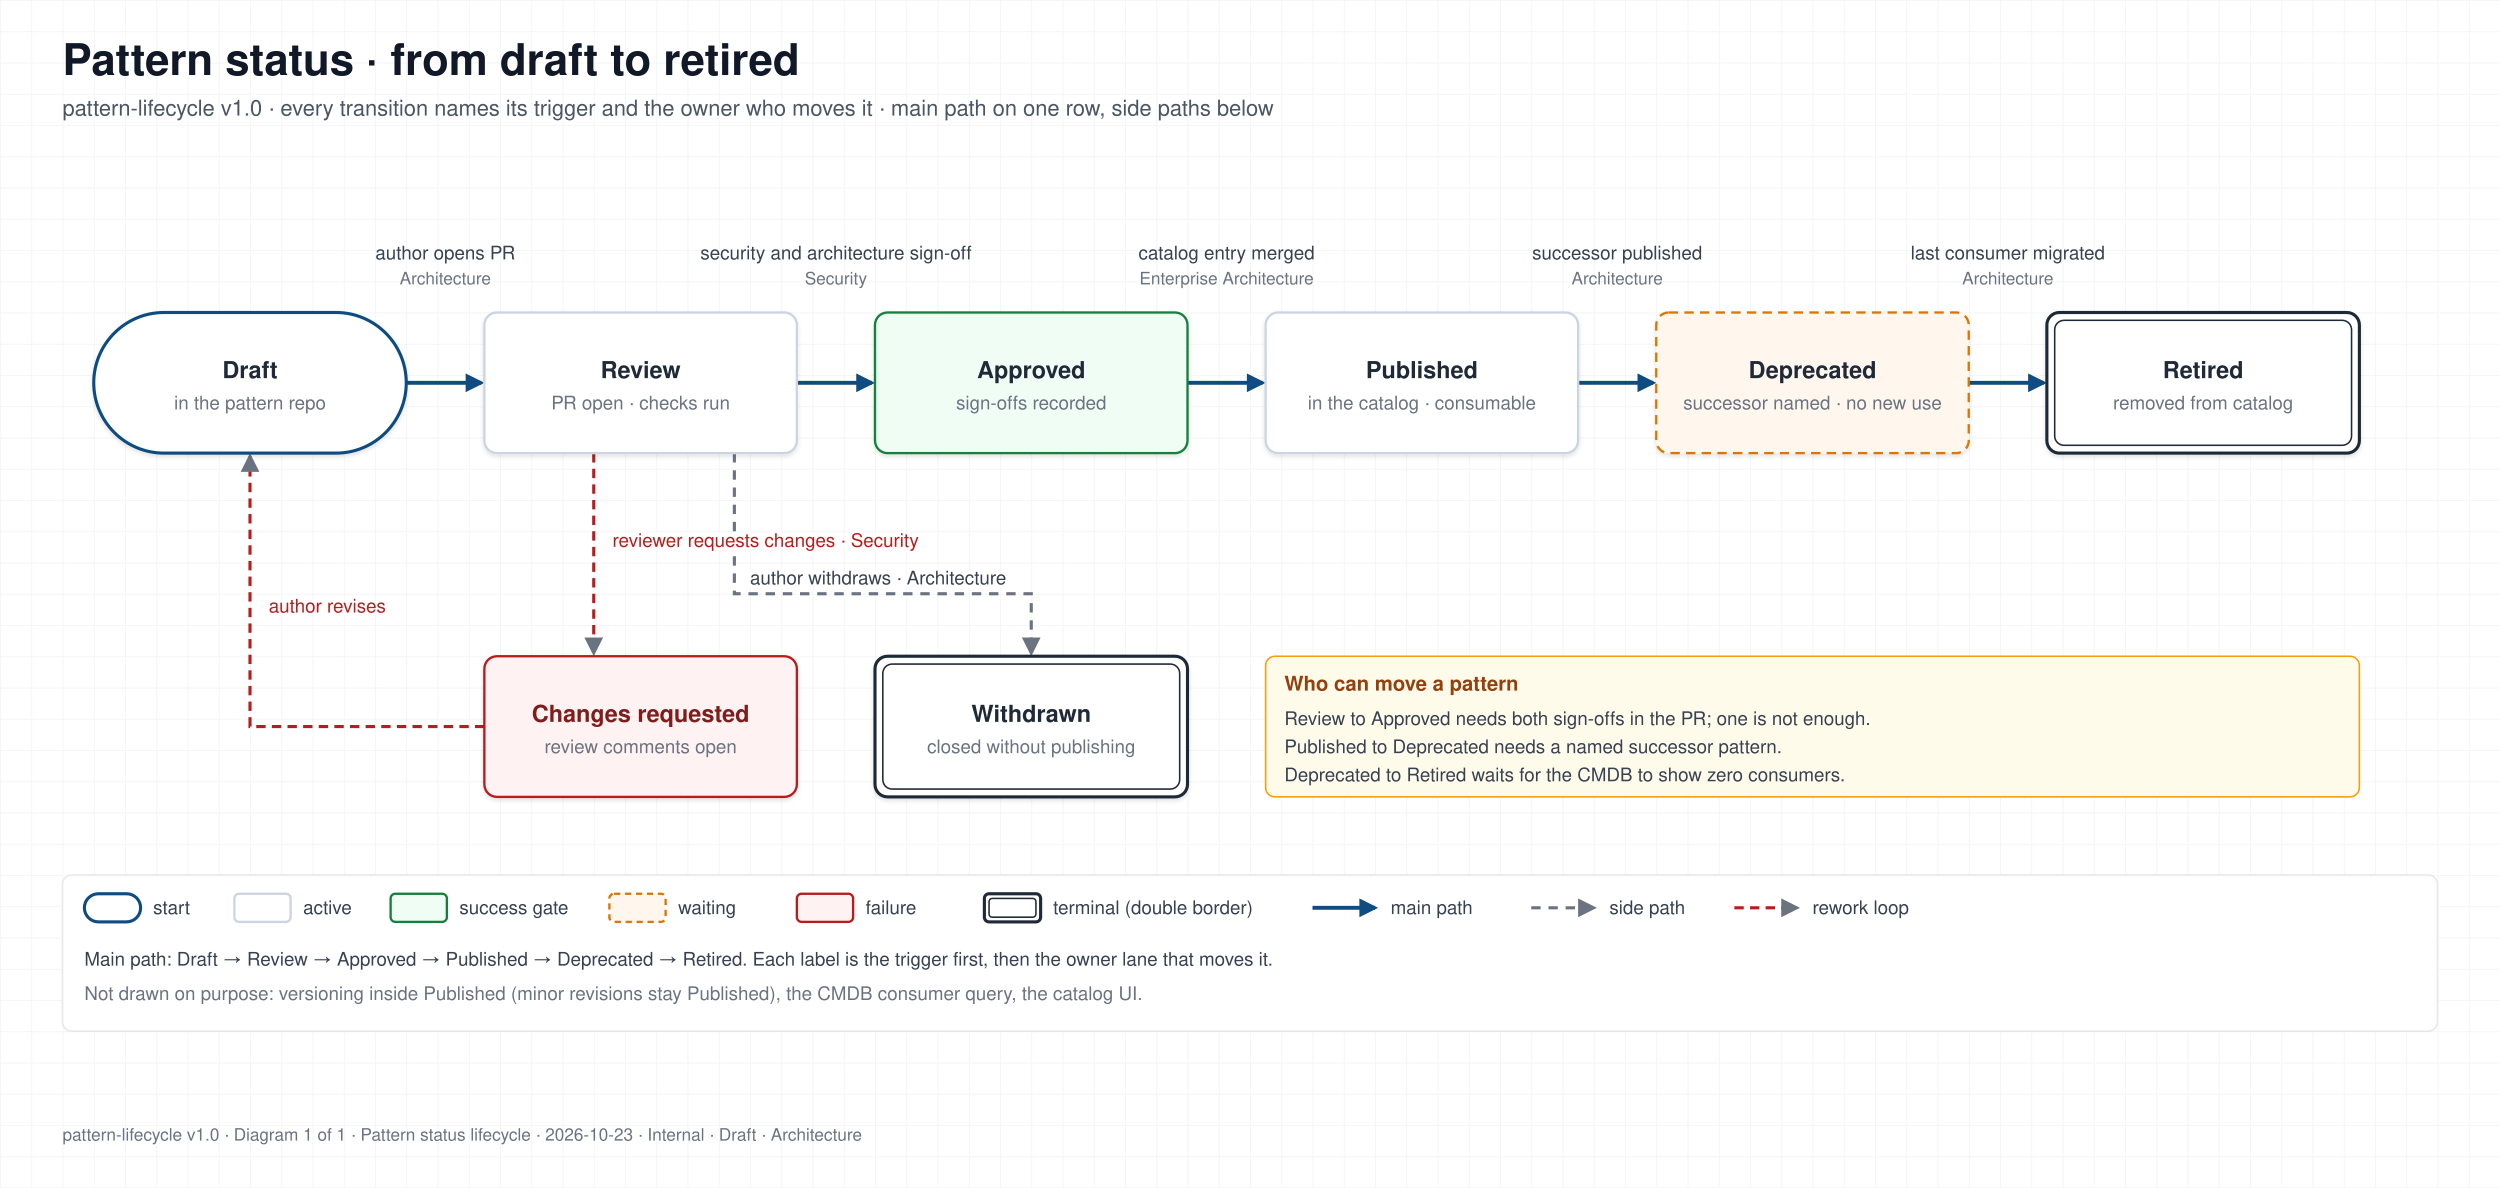
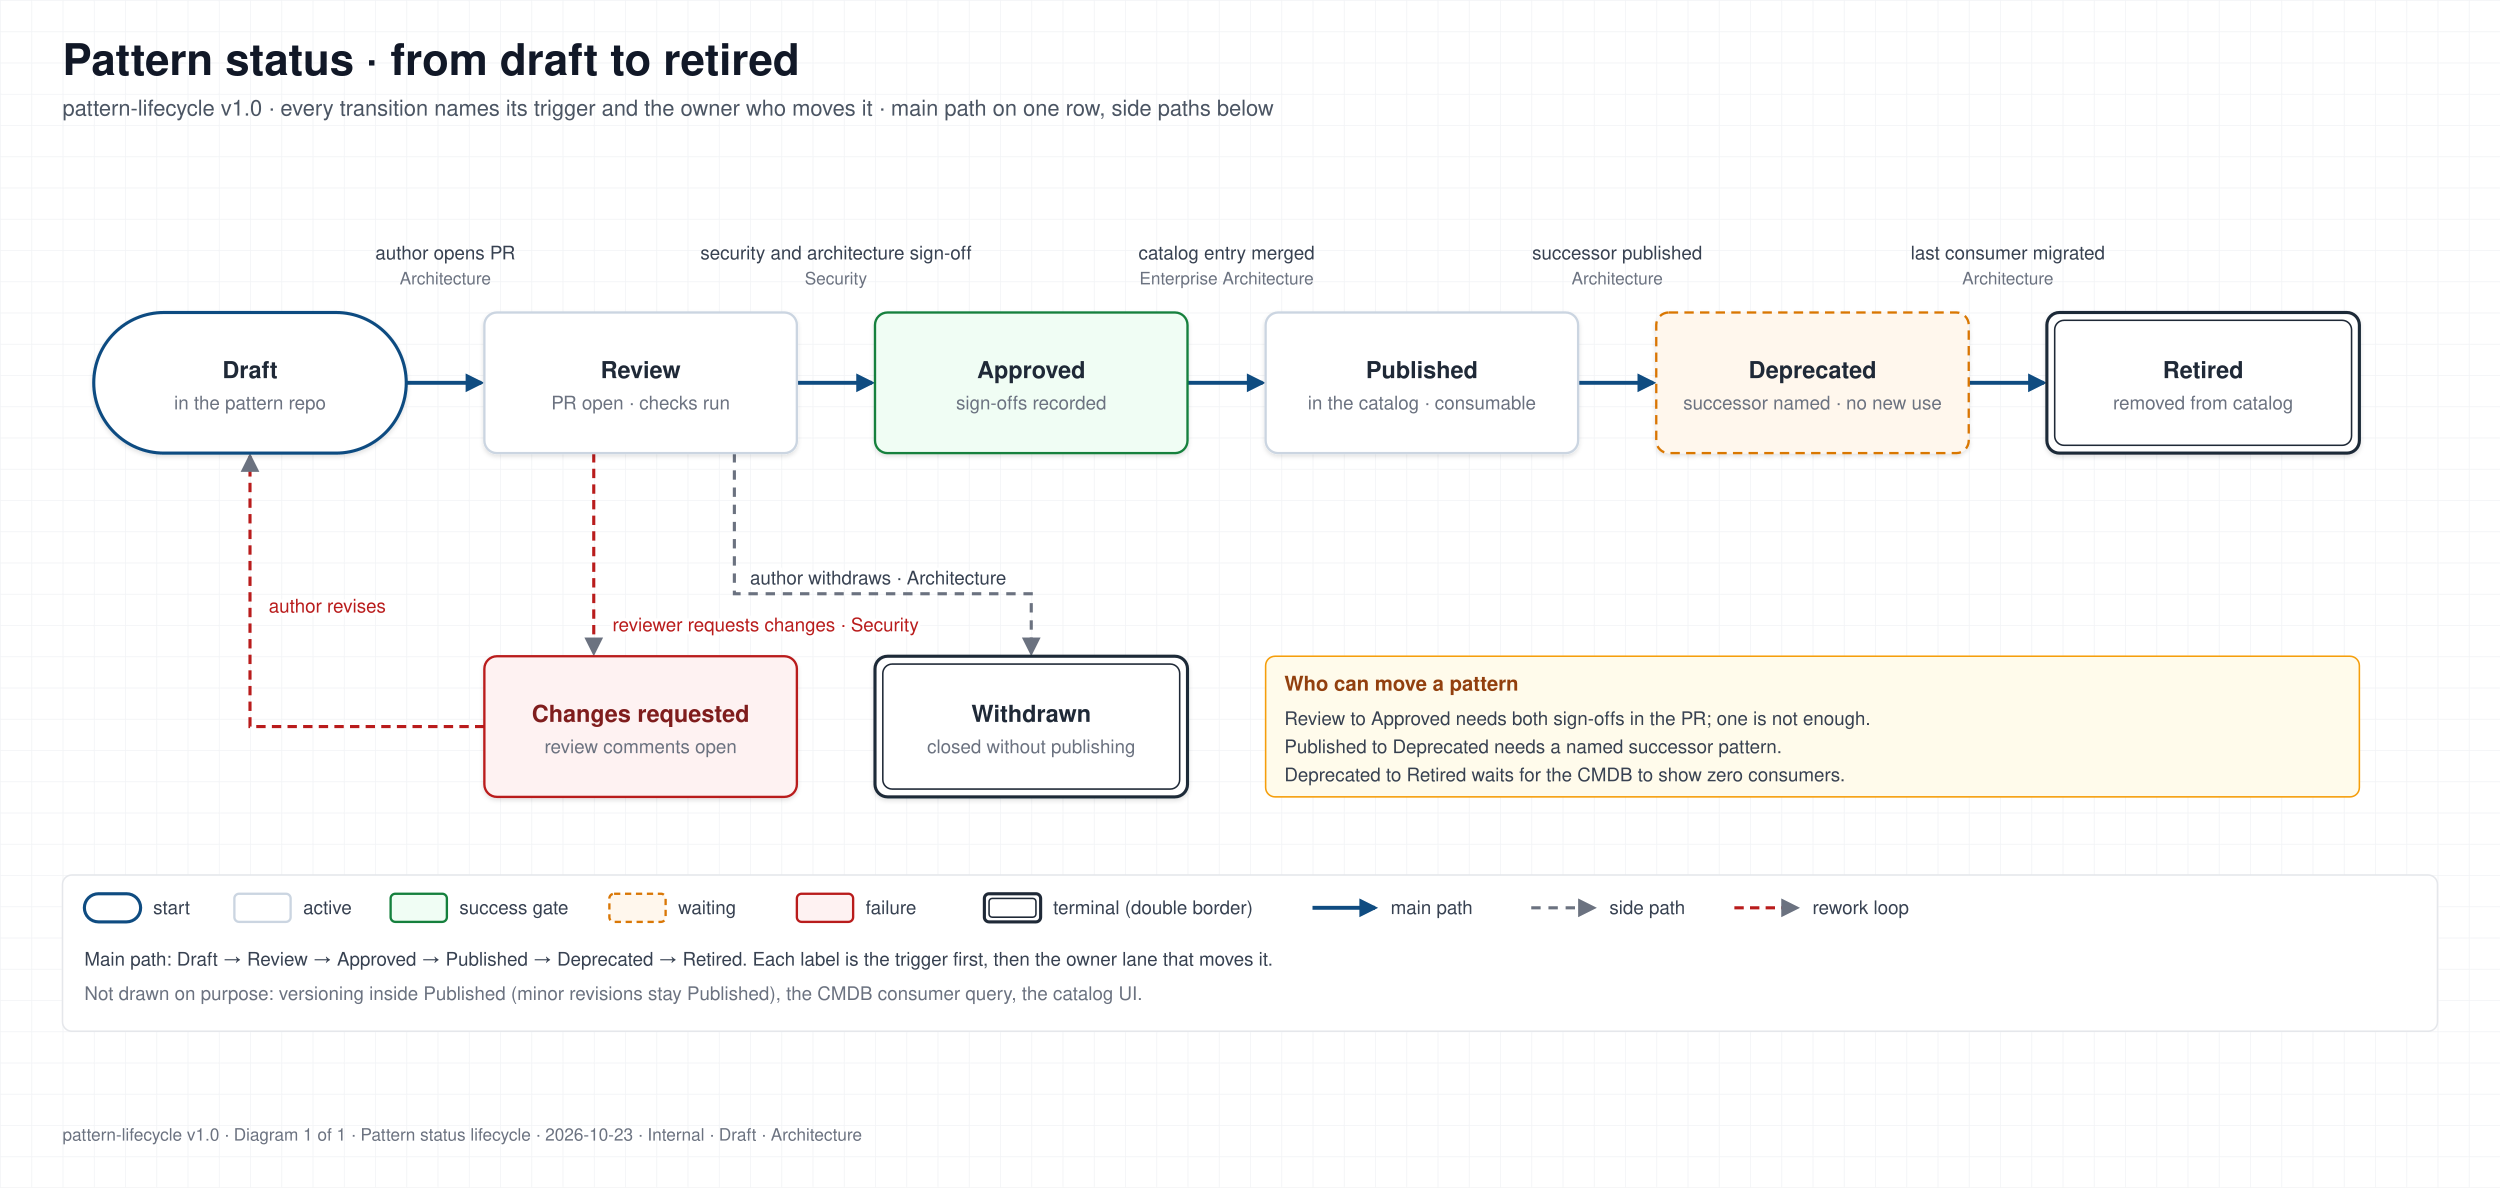
<svg xmlns="http://www.w3.org/2000/svg" width="1600" height="760" viewBox="0 0 1600 760" font-family="Segoe UI, Helvetica, Arial, sans-serif" data-plan="plan.json">
  <defs>
    <marker id="ab" markerWidth="12" markerHeight="12" refX="10" refY="6" orient="auto" markerUnits="userSpaceOnUse">
      <path d="M0,0 L12,6 L0,12 z" fill="#0F4C81" />
    </marker>
    <marker id="ao" markerWidth="12" markerHeight="12" refX="10" refY="6" orient="auto" markerUnits="userSpaceOnUse">
      <path d="M0,0 L12,6 L0,12 z" fill="#D97706" />
    </marker>
    <marker id="ag" markerWidth="12" markerHeight="12" refX="10" refY="6" orient="auto" markerUnits="userSpaceOnUse">
      <path d="M0,0 L12,6 L0,12 z" fill="#6B7280" />
    </marker>
    <marker id="agb" markerWidth="12" markerHeight="12" refX="2" refY="6" orient="auto" markerUnits="userSpaceOnUse">
      <path d="M12,0 L0,6 L12,12 z" fill="#6B7280" />
    </marker>
    <filter id="sh" x="-5%" y="-5%" width="110%" height="120%">
      <feDropShadow dx="0" dy="1.5" stdDeviation="1.5" flood-color="#000" flood-opacity="0.12" />
    </filter>
    <linearGradient id="az" x1="0" y1="0" x2="0" y2="1">
      <stop offset="0" stop-color="#3B9CE6" />
      <stop offset="1" stop-color="#0F6CBD" />
    </linearGradient>
    <linearGradient id="az2" x1="0" y1="0" x2="0" y2="1">
      <stop offset="0" stop-color="#4FB3A9" />
      <stop offset="1" stop-color="#1E8A7E" />
    </linearGradient>
    <linearGradient id="or" x1="0" y1="0" x2="0" y2="1">
      <stop offset="0" stop-color="#F6A623" />
      <stop offset="1" stop-color="#D97706" />
    </linearGradient>
    <linearGradient id="gy" x1="0" y1="0" x2="0" y2="1">
      <stop offset="0" stop-color="#9CA3AF" />
      <stop offset="1" stop-color="#6B7280" />
    </linearGradient>
    <linearGradient id="pu" x1="0" y1="0" x2="0" y2="1">
      <stop offset="0" stop-color="#9F7AEA" />
      <stop offset="1" stop-color="#6D44C9" />
    </linearGradient>
    <symbol id="i-user" viewBox="0 0 44 44">
      <circle cx="22" cy="14" r="9" fill="url(#az)" />
      <path d="M5 42 C5 29 39 29 39 42 Z" fill="url(#az)" />
    </symbol>
    <symbol id="i-edge" viewBox="0 0 44 44">
      <path d="M12 34 a8 8 0 0 1 -1 -16 a10 10 0 0 1 19 -4 a8 8 0 0 1 6 14 a6 6 0 0 1 -2 6 Z" fill="url(#or)" />
      <path d="M14 30 h16" stroke="#FFF" stroke-width="3" stroke-linecap="round" />
    </symbol>
    <symbol id="i-apim" viewBox="0 0 44 44">
      <path d="M22 3 L39 12.5 V31.5 L22 41 L5 31.5 V12.5 Z" fill="url(#az)" />
      <text x="22" y="26" font-size="11" font-weight="700" fill="#FFF" text-anchor="middle" font-family="Helvetica">API</text>
    </symbol>
    <symbol id="i-app" viewBox="0 0 44 44">
      <rect x="4" y="7" width="36" height="30" rx="4" fill="url(#az)" />
      <rect x="4" y="7" width="36" height="8" rx="4" fill="#0A4F8F" />
      <circle cx="9" cy="11" r="1.6" fill="#FFF" />
      <circle cx="14" cy="11" r="1.6" fill="#FFF" />
      <circle cx="22" cy="26" r="7" fill="none" stroke="#FFF" stroke-width="2" />
      <path d="M15 26 h14 M22 19 v14 M17 22 q5 3 10 0 M17 30 q5 -3 10 0" stroke="#FFF" stroke-width="1.5" fill="none" />
    </symbol>
    <symbol id="i-func" viewBox="0 0 44 44">
      <rect x="4" y="4" width="36" height="36" rx="6" fill="url(#or)" />
      <path d="M25 7 L13 25 h9 l-3 12 L32 19 h-9 Z" fill="#FFF" />
    </symbol>
    <symbol id="i-cosmos" viewBox="0 0 44 44">
      <circle cx="22" cy="22" r="13" fill="url(#az)" />
      <ellipse cx="22" cy="22" rx="20" ry="7" fill="none" stroke="#0A4F8F" stroke-width="2.5" transform="rotate(-25 22 22)" />
      <circle cx="34" cy="12" r="3" fill="#F6A623" />
    </symbol>
    <symbol id="i-search" viewBox="0 0 44 44">
      <circle cx="18" cy="18" r="12" fill="url(#az)" />
      <circle cx="18" cy="18" r="6" fill="none" stroke="#FFF" stroke-width="2.5" />
      <path d="M27 27 L39 39" stroke="#0A4F8F" stroke-width="6" stroke-linecap="round" />
    </symbol>
    <symbol id="i-openai" viewBox="0 0 44 44">
      <rect x="4" y="4" width="36" height="36" rx="8" fill="url(#az2)" />
      <path d="M22 9 L25 19 L35 22 L25 25 L22 35 L19 25 L9 22 L19 19 Z" fill="#FFF" />
      <circle cx="32" cy="12" r="2.5" fill="#FFF" />
    </symbol>
    <symbol id="i-doc" viewBox="0 0 44 44">
      <path d="M10 4 h16 l10 10 v26 h-26 Z" fill="url(#az2)" />
      <path d="M26 4 v10 h10" fill="#1E8A7E" />
      <path d="M15 20 h14 M15 26 h14 M15 32 h9" stroke="#FFF" stroke-width="2.2" stroke-linecap="round" />
    </symbol>
    <symbol id="i-speech" viewBox="0 0 44 44">
      <rect x="15" y="5" width="14" height="22" rx="7" fill="url(#az2)" />
      <path d="M10 20 a12 12 0 0 0 24 0" fill="none" stroke="#1E8A7E" stroke-width="3" />
      <path d="M22 32 v7 M15 39 h14" stroke="#1E8A7E" stroke-width="3" stroke-linecap="round" />
    </symbol>
    <symbol id="i-kv" viewBox="0 0 44 44">
      <circle cx="16" cy="16" r="11" fill="url(#or)" />
      <circle cx="16" cy="16" r="4" fill="#FFF" />
      <path d="M24 24 L38 38 M31 31 l4 -4 M35 35 l4 -4" stroke="#D97706" stroke-width="5" stroke-linecap="round" />
    </symbol>
    <symbol id="i-storage" viewBox="0 0 44 44">
      <rect x="5" y="8" width="34" height="9" rx="2" fill="url(#az)" />
      <rect x="5" y="19" width="34" height="9" rx="2" fill="url(#az)" />
      <rect x="5" y="30" width="34" height="9" rx="2" fill="url(#az)" />
      <circle cx="33" cy="12.5" r="1.8" fill="#FFF" />
      <circle cx="33" cy="23.5" r="1.8" fill="#FFF" />
      <circle cx="33" cy="34.5" r="1.8" fill="#FFF" />
    </symbol>
    <symbol id="i-ai" viewBox="0 0 44 44">
      <circle cx="22" cy="22" r="18" fill="url(#pu)" />
      <path d="M8 24 h7 l4 -9 l6 16 l4 -10 l3 3 h4" fill="none" stroke="#FFF" stroke-width="2.5" stroke-linejoin="round" />
    </symbol>
    <symbol id="i-law" viewBox="0 0 44 44">
      <rect x="4" y="4" width="36" height="36" rx="6" fill="url(#az)" />
      <rect x="10" y="24" width="6" height="11" fill="#FFF" />
      <rect x="19" y="16" width="6" height="19" fill="#FFF" />
      <rect x="28" y="10" width="6" height="25" fill="#FFF" />
    </symbol>
    <symbol id="i-eh" viewBox="0 0 44 44">
      <rect x="4" y="4" width="36" height="36" rx="6" fill="url(#az)" />
      <path d="M9 14 h12 l6 8 l-6 8 h-12 Z" fill="#FFF" />
      <path d="M23 14 h5 l6 8 l-6 8 h-5 l6 -8 Z" fill="#CFE6F8" />
    </symbol>
    <symbol id="i-siem" viewBox="0 0 44 44">
      <rect x="4" y="4" width="36" height="36" rx="6" fill="url(#az2)" />
      <path d="M22 9 L33 13 V22 C33 29 28 33.5 22 36 C16 33.5 11 29 11 22 V13 Z" fill="none" stroke="#FFF" stroke-width="2.5" stroke-linejoin="round" />
      <circle cx="20" cy="21" r="4.5" fill="none" stroke="#FFF" stroke-width="2.5" />
      <path d="M23.5 24.5 L28 29" stroke="#FFF" stroke-width="2.5" stroke-linecap="round" />
    </symbol>
    <symbol id="i-policy" viewBox="0 0 44 44">
      <path d="M22 3 L38 9 V22 C38 32 30 38 22 41 C14 38 6 32 6 22 V9 Z" fill="url(#az)" />
      <path d="M14 22 l6 6 l11 -12" fill="none" stroke="#FFF" stroke-width="3.5" stroke-linecap="round" stroke-linejoin="round" />
    </symbol>
    <symbol id="i-cmdb" viewBox="0 0 44 44">
      <ellipse cx="22" cy="10" rx="15" ry="6" fill="#0A4F8F" />
      <path d="M7 10 v24 a15 6 0 0 0 30 0 V10" fill="url(#az)" />
      <ellipse cx="22" cy="10" rx="15" ry="6" fill="#3B9CE6" />
    </symbol>
    <symbol id="i-idp" viewBox="0 0 44 44">
      <circle cx="22" cy="22" r="18" fill="url(#az)" />
      <circle cx="22" cy="22" r="9" fill="none" stroke="#FFF" stroke-width="3" />
      <circle cx="22" cy="22" r="3" fill="#FFF" />
    </symbol>
    <symbol id="i-nva" viewBox="0 0 44 44">
      <rect x="4" y="8" width="36" height="28" rx="3" fill="#B91C1C" />
      <path d="M4 17 h36 M4 26 h36 M16 8 v9 M28 17 v9 M16 26 v10" stroke="#FFF" stroke-width="2" />
    </symbol>
    <symbol id="i-dns" viewBox="0 0 44 44">
      <circle cx="22" cy="22" r="18" fill="url(#az)" />
      <ellipse cx="22" cy="22" rx="8" ry="18" fill="none" stroke="#FFF" stroke-width="2" />
      <path d="M4 22 h36 M7 13 h30 M7 31 h30" stroke="#FFF" stroke-width="2" />
    </symbol>
    <symbol id="i-pe" viewBox="0 0 20 20">
      <circle cx="10" cy="10" r="9" fill="#FFF" stroke="#0F6CBD" stroke-width="2.5" />
      <circle cx="10" cy="10" r="3.5" fill="#0F6CBD" />
    </symbol>
    <pattern id="grid" width="20" height="20" patternUnits="userSpaceOnUse">
      <path d="M20 0 H0 V20" fill="none" stroke="#E9ECF0" stroke-width="1" />
    </pattern>
    <symbol id="i-dns-lb" viewBox="0 0 44 44">
      <circle cx="22" cy="22" r="18" fill="url(#or)" />
      <circle cx="22" cy="11" r="3.5" fill="#FFF" />
      <path d="M22 14.5 V21 M11 21 H33 M11 21 V28 M22 21 V28 M33 21 V28" fill="none" stroke="#FFF" stroke-width="2.5" stroke-linecap="round" />
      <circle cx="11" cy="31" r="3" fill="#FFF" />
      <circle cx="22" cy="31" r="3" fill="#FFF" />
      <circle cx="33" cy="31" r="3" fill="#FFF" />
    </symbol>
    <symbol id="i-switch" viewBox="0 0 44 44">
      <rect x="4" y="12" width="36" height="20" rx="3" fill="#1BA0D7" />
      <path d="M11 22h8M11 19l3 3-3 3M33 22h-8M33 19l-3 3 3 3" stroke="#fff" stroke-width="2" fill="none" stroke-linecap="round" />
    </symbol>
    <symbol id="i-router" viewBox="0 0 44 44">
      <circle cx="22" cy="22" r="18" fill="#1BA0D7" />
      <path d="M12 18h20M28 14l4 4-4 4M32 26H12M16 22l-4 4 4 4" stroke="#fff" stroke-width="2.2" fill="none" stroke-linecap="round" />
    </symbol>
    <symbol id="i-firewall" viewBox="0 0 44 44">
      <rect x="4" y="8" width="36" height="28" rx="3" fill="#C0392B" />
      <path d="M4 17h36M4 27h36M16 8v9M28 8v9M10 17v10M22 17v10M34 17v10M16 27v9M28 27v9" stroke="#fff" stroke-width="2" />
    </symbol>
    <symbol id="i-lb" viewBox="0 0 44 44">
      <rect x="14" y="4" width="16" height="12" rx="2" fill="url(#az)" />
      <rect x="3" y="28" width="12" height="12" rx="2" fill="url(#az)" />
      <rect x="16" y="28" width="12" height="12" rx="2" fill="url(#az)" />
      <rect x="29" y="28" width="12" height="12" rx="2" fill="url(#az)" />
      <path d="M22 16v6M22 22H9v6M22 22v6M22 22h13v6" stroke="#0F4C81" stroke-width="2" fill="none" />
    </symbol>
    <symbol id="i-aks" viewBox="0 0 44 44">
      <path d="M22 3l17 10v18L22 41 5 31V13z" fill="url(#az)" />
      <path d="M22 12l9 5v10l-9 5-9-5V17z" fill="#fff" opacity="0.9" />
      <circle cx="22" cy="22" r="3" fill="#0F6CBD" />
    </symbol>
    <symbol id="i-vm" viewBox="0 0 44 44">
      <rect x="4" y="7" width="36" height="24" rx="3" fill="url(#az)" />
      <rect x="8" y="11" width="28" height="16" fill="#fff" opacity="0.9" />
      <rect x="15" y="33" width="14" height="4" fill="#0F6CBD" />
      <rect x="10" y="37" width="24" height="3" fill="#0F6CBD" />
    </symbol>
    <symbol id="i-sql" viewBox="0 0 44 44">
      <ellipse cx="22" cy="10" rx="15" ry="6" fill="url(#az)" />
      <path d="M7 10v22c0 3.3 6.7 6 15 6s15-2.7 15-6V10" fill="url(#az)" />
      <ellipse cx="22" cy="10" rx="15" ry="6" fill="#fff" opacity="0.35" />
      <path d="M7 21c0 3.3 6.7 6 15 6s15-2.7 15-6" stroke="#fff" stroke-width="1.5" fill="none" opacity="0.8" />
    </symbol>
    <symbol id="i-sb" viewBox="0 0 44 44">
      <rect x="4" y="16" width="36" height="12" rx="3" fill="url(#az)" />
      <rect x="8" y="19" width="6" height="6" fill="#fff" />
      <rect x="16" y="19" width="6" height="6" fill="#fff" />
      <rect x="24" y="19" width="6" height="6" fill="#fff" />
      <path d="M33 22h4M35 20l2 2-2 2" stroke="#fff" stroke-width="2" fill="none" />
    </symbol>
    <symbol id="i-redis" viewBox="0 0 44 44">
      <path d="M22 6l16 8-16 8L6 14z" fill="#D82C20" />
      <path d="M6 22l16 8 16-8v6L22 36 6 28z" fill="#A41E11" />
    </symbol>
    <symbol id="i-datacenter" viewBox="0 0 44 44">
      <rect x="6" y="4" width="32" height="36" rx="2" fill="url(#gy)" />
      <rect x="10" y="8" width="24" height="7" fill="#fff" opacity="0.85" />
      <rect x="10" y="18" width="24" height="7" fill="#fff" opacity="0.85" />
      <rect x="10" y="28" width="24" height="7" fill="#fff" opacity="0.85" />
      <circle cx="31" cy="11.5" r="1.5" fill="#16A34A" />
      <circle cx="31" cy="21.5" r="1.5" fill="#16A34A" />
      <circle cx="31" cy="31.5" r="1.5" fill="#16A34A" />
    </symbol>
    <symbol id="i-cloud" viewBox="0 0 44 44">
      <path d="M12 34a8 8 0 0 1-1-15.9A11 11 0 0 1 32 15a7.5 7.5 0 0 1 2 14.8V34z" fill="url(#az)" />
    </symbol>
    <symbol id="i-repo" viewBox="0 0 44 44">
      <rect x="6" y="5" width="32" height="34" rx="4" fill="#24292F" />
      <path d="M14 13h16M14 20h16M14 27h10" stroke="#fff" stroke-width="2.5" stroke-linecap="round" />
    </symbol>
    <symbol id="i-pipeline" viewBox="0 0 44 44">
      <circle cx="9" cy="22" r="5" fill="url(#az)" />
      <circle cx="22" cy="22" r="5" fill="url(#az)" />
      <circle cx="35" cy="22" r="5" fill="url(#az)" />
      <path d="M14 22h3M27 22h3" stroke="#0F4C81" stroke-width="2.5" />
    </symbol>
    <symbol id="i-pim" viewBox="0 0 44 44">
      <circle cx="22" cy="13" r="8" fill="url(#or)" />
      <path d="M6 40c0-11 32-11 32 0z" fill="url(#or)" />
      <circle cx="33" cy="32" r="8" fill="#fff" />
      <path d="M33 27v5l3 2" stroke="#D97706" stroke-width="2" fill="none" stroke-linecap="round" />
    </symbol>
    <symbol id="i-monitor" viewBox="0 0 44 44">
      <rect x="4" y="7" width="36" height="24" rx="3" fill="url(#az2)" />
      <polyline points="9,24 15,17 20,21 27,12 35,19" stroke="#fff" stroke-width="2.5" fill="none" stroke-linejoin="round" />
      <rect x="17" y="33" width="10" height="4" fill="#1E8A7E" />
    </symbol>
    <symbol id="i-ticket" viewBox="0 0 44 44">
      <rect x="5" y="10" width="34" height="24" rx="3" fill="url(#gy)" />
      <circle cx="5" cy="22" r="4" fill="#fff" />
      <circle cx="39" cy="22" r="4" fill="#fff" />
      <path d="M14 18h16M14 26h10" stroke="#fff" stroke-width="2.5" stroke-linecap="round" />
    </symbol>
    <symbol id="i-gate" viewBox="0 0 44 44">
      <path d="M22 4l16 18-16 18L6 22z" fill="url(#or)" />
      <path d="M15 22h14M24 17l5 5-5 5" stroke="#fff" stroke-width="2.5" fill="none" stroke-linecap="round" />
    </symbol>
    <marker id="ab-d" markerWidth="12" markerHeight="12" refX="10" refY="6" orient="auto" markerUnits="userSpaceOnUse">
      <path d="M0,0 L12,6 L0,12 z" fill="#60A5FA" />
    </marker>
    <marker id="ao-d" markerWidth="12" markerHeight="12" refX="10" refY="6" orient="auto" markerUnits="userSpaceOnUse">
      <path d="M0,0 L12,6 L0,12 z" fill="#F59E0B" />
    </marker>
    <marker id="ag-d" markerWidth="12" markerHeight="12" refX="10" refY="6" orient="auto" markerUnits="userSpaceOnUse">
      <path d="M0,0 L12,6 L0,12 z" fill="#94A3B8" />
    </marker>
    <marker id="agb-d" markerWidth="12" markerHeight="12" refX="2" refY="6" orient="auto" markerUnits="userSpaceOnUse">
      <path d="M12,0 L0,6 L12,12 z" fill="#94A3B8" />
    </marker>
    <pattern id="grid-d" width="20" height="20" patternUnits="userSpaceOnUse">
      <path d="M20 0 H0 V20" fill="none" stroke="#1E293B" stroke-width="1" />
    </pattern>
  </defs>
  <rect width="100%" height="100%" fill="#FFFFFF" />
  <rect width="100%" height="100%" fill="url(#grid)" opacity="0.6" />
  <text x="40" y="48" font-size="28" font-weight="700" fill="#111827">Pattern status · from draft to retired</text>
  <text x="40" y="74" font-size="14" fill="#4B5563">pattern-lifecycle v1.0 · every transition names its trigger and the owner who moves it · main path on one row, side paths below</text>
  <path id="t1" data-edge="t1" d="M260 245 H308" fill="none" stroke="#0F4C81" stroke-width="2.5" marker-end="url(#ab)" />
  <path id="t2" data-edge="t2" d="M510 245 H558" fill="none" stroke="#0F4C81" stroke-width="2.5" marker-end="url(#ab)" />
  <path id="t3" data-edge="t3" d="M760 245 H808" fill="none" stroke="#0F4C81" stroke-width="2.5" marker-end="url(#ab)" />
  <path id="t4" data-edge="t4" d="M1010 245 H1058" fill="none" stroke="#0F4C81" stroke-width="2.5" marker-end="url(#ab)" />
  <path id="t5" data-edge="t5" d="M1260 245 H1308" fill="none" stroke="#0F4C81" stroke-width="2.5" marker-end="url(#ab)" />
  <path id="t6" data-edge="t6" d="M380 290 V418" fill="none" stroke="#B91C1C" stroke-width="2" stroke-dasharray="6 4" marker-end="url(#ag)" />
  <path id="t7" data-edge="t7" d="M310 465 H160 V292" fill="none" stroke="#B91C1C" stroke-width="2" stroke-dasharray="6 4" marker-end="url(#ag)" />
  <path id="t8" data-edge="t8" d="M470 290 V380 H660 V418" fill="none" stroke="#6B7280" stroke-width="2" stroke-dasharray="6 5" marker-end="url(#ag)" />
  <g id="n-draft" data-node="draft" transform="translate(60,200)">
    <rect width="200" height="90" rx="45" fill="#FFFFFF" stroke="#0F4C81" stroke-width="2" filter="url(#sh)" />
    <text x="100" y="42" text-anchor="middle" font-size="15" font-weight="600" fill="#1F2937">Draft</text>
    <text x="100" y="62" text-anchor="middle" font-size="12" fill="#6B7280">in the pattern repo</text>
  </g>
  <g id="n-review" data-node="review" transform="translate(310,200)">
    <rect width="200" height="90" rx="8" fill="#FFFFFF" stroke="#CBD5E1" stroke-width="1.5" filter="url(#sh)" />
    <text x="100" y="42" text-anchor="middle" font-size="15" font-weight="600" fill="#1F2937">Review</text>
    <text x="100" y="62" text-anchor="middle" font-size="12" fill="#6B7280">PR open · checks run</text>
  </g>
  <g id="n-approved" data-node="approved" transform="translate(560,200)">
    <rect width="200" height="90" rx="8" fill="#F0FDF4" stroke="#15803D" stroke-width="1.5" filter="url(#sh)" />
    <text x="100" y="42" text-anchor="middle" font-size="15" font-weight="600" fill="#1F2937">Approved</text>
    <text x="100" y="62" text-anchor="middle" font-size="12" fill="#6B7280">sign-offs recorded</text>
  </g>
  <g id="n-published" data-node="published" transform="translate(810,200)">
    <rect width="200" height="90" rx="8" fill="#FFFFFF" stroke="#CBD5E1" stroke-width="1.5" filter="url(#sh)" />
    <text x="100" y="42" text-anchor="middle" font-size="15" font-weight="600" fill="#1F2937">Published</text>
    <text x="100" y="62" text-anchor="middle" font-size="12" fill="#6B7280">in the catalog · consumable</text>
  </g>
  <g id="n-deprecated" data-node="deprecated" transform="translate(1060,200)">
    <rect width="200" height="90" rx="8" fill="#FFF7ED" stroke="#D97706" stroke-width="1.5" stroke-dasharray="6 4" filter="url(#sh)" />
    <text x="100" y="42" text-anchor="middle" font-size="15" font-weight="600" fill="#1F2937">Deprecated</text>
    <text x="100" y="62" text-anchor="middle" font-size="12" fill="#6B7280">successor named · no new use</text>
  </g>
  <g id="n-retired" data-node="retired" transform="translate(1310,200)">
    <rect width="200" height="90" rx="8" fill="#FFFFFF" stroke="#1F2937" stroke-width="2" filter="url(#sh)" />
    <rect x="5" y="5" width="190" height="80" rx="6" fill="none" stroke="#1F2937" stroke-width="1" />
    <text x="100" y="42" text-anchor="middle" font-size="15" font-weight="600" fill="#1F2937">Retired</text>
    <text x="100" y="62" text-anchor="middle" font-size="12" fill="#6B7280">removed from catalog</text>
  </g>
  <g id="n-rework" data-node="rework" transform="translate(310,420)">
    <rect width="200" height="90" rx="8" fill="#FEF2F2" stroke="#B91C1C" stroke-width="1.5" filter="url(#sh)" />
    <text x="100" y="42" text-anchor="middle" font-size="15" font-weight="600" fill="#7F1D1D">Changes requested</text>
    <text x="100" y="62" text-anchor="middle" font-size="12" fill="#6B7280">review comments open</text>
  </g>
  <g id="n-withdrawn" data-node="withdrawn" transform="translate(560,420)">
    <rect width="200" height="90" rx="8" fill="#FFFFFF" stroke="#1F2937" stroke-width="2" filter="url(#sh)" />
    <rect x="5" y="5" width="190" height="80" rx="6" fill="none" stroke="#1F2937" stroke-width="1" />
    <text x="100" y="42" text-anchor="middle" font-size="15" font-weight="600" fill="#1F2937">Withdrawn</text>
    <text x="100" y="62" text-anchor="middle" font-size="12" fill="#6B7280">closed without publishing</text>
  </g>
  <text x="285" y="166" text-anchor="middle" font-size="12" fill="#374151">author opens PR</text>
  <text x="285" y="182" text-anchor="middle" font-size="11" fill="#6B7280">Architecture</text>
  <text x="535" y="166" text-anchor="middle" font-size="12" fill="#374151">security and architecture sign-off</text>
  <text x="535" y="182" text-anchor="middle" font-size="11" fill="#6B7280">Security</text>
  <text x="785" y="166" text-anchor="middle" font-size="12" fill="#374151">catalog entry merged</text>
  <text x="785" y="182" text-anchor="middle" font-size="11" fill="#6B7280">Enterprise Architecture</text>
  <text x="1035" y="166" text-anchor="middle" font-size="12" fill="#374151">successor published</text>
  <text x="1035" y="182" text-anchor="middle" font-size="11" fill="#6B7280">Architecture</text>
  <text x="1285" y="166" text-anchor="middle" font-size="12" fill="#374151">last consumer migrated</text>
  <text x="1285" y="182" text-anchor="middle" font-size="11" fill="#6B7280">Architecture</text>
-   <text x="392" y="350" font-size="12" fill="#B91C1C" paint-order="stroke" stroke="#FFFFFF" stroke-width="4">reviewer requests changes · Security</text>
+   <text x="392" y="404" font-size="12" fill="#B91C1C" paint-order="stroke" stroke="#FFFFFF" stroke-width="4">reviewer requests changes · Security</text>
  <text x="172" y="392" font-size="12" fill="#B91C1C" paint-order="stroke" stroke="#FFFFFF" stroke-width="4">author revises</text>
  <text x="480" y="374" font-size="12" fill="#374151" paint-order="stroke" stroke="#FFFFFF" stroke-width="4">author withdraws · Architecture</text>
  <g id="note-gates" transform="translate(810,420)">
    <rect width="700" height="90" rx="6" fill="#FFFBEB" stroke="#F59E0B" stroke-width="1" />
    <text x="12" y="22" font-size="13" font-weight="600" fill="#92400E">Who can move a pattern</text>
    <text x="12" y="44" font-size="12" fill="#374151">Review to Approved needs both sign-offs in the PR; one is not enough.</text>
    <text x="12" y="62" font-size="12" fill="#374151">Published to Deprecated needs a named successor pattern.</text>
    <text x="12" y="80" font-size="12" fill="#374151">Deprecated to Retired waits for the CMDB to show zero consumers.</text>
  </g>
  <g id="legend" transform="translate(40,560)">
    <rect width="1520" height="100" rx="6" fill="#FFFFFF" stroke="#E5E7EB" />
    <rect x="14" y="12" width="36" height="18" rx="9" fill="#FFFFFF" stroke="#0F4C81" stroke-width="2" />
    <text x="58" y="25" font-size="12" fill="#374151">start</text>
    <rect x="110" y="12" width="36" height="18" rx="3" fill="#FFFFFF" stroke="#CBD5E1" stroke-width="1.5" />
    <text x="154" y="25" font-size="12" fill="#374151">active</text>
    <rect x="210" y="12" width="36" height="18" rx="3" fill="#F0FDF4" stroke="#15803D" stroke-width="1.5" />
    <text x="254" y="25" font-size="12" fill="#374151">success gate</text>
    <rect x="350" y="12" width="36" height="18" rx="3" fill="#FFF7ED" stroke="#D97706" stroke-width="1.5" stroke-dasharray="4 3" />
    <text x="394" y="25" font-size="12" fill="#374151">waiting</text>
    <rect x="470" y="12" width="36" height="18" rx="3" fill="#FEF2F2" stroke="#B91C1C" stroke-width="1.5" />
    <text x="514" y="25" font-size="12" fill="#374151">failure</text>
    <rect x="590" y="12" width="36" height="18" rx="3" fill="#FFFFFF" stroke="#1F2937" stroke-width="2" />
    <rect x="593" y="15" width="30" height="12" rx="2" fill="none" stroke="#1F2937" stroke-width="1" />
    <text x="634" y="25" font-size="12" fill="#374151">terminal (double border)</text>
    <line x1="800" y1="21" x2="840" y2="21" stroke="#0F4C81" stroke-width="2.5" marker-end="url(#ab)" />
    <text x="850" y="25" font-size="12" fill="#374151">main path</text>
    <line x1="940" y1="21" x2="980" y2="21" stroke="#6B7280" stroke-width="2" stroke-dasharray="6 5" marker-end="url(#ag)" />
    <text x="990" y="25" font-size="12" fill="#374151">side path</text>
    <line x1="1070" y1="21" x2="1110" y2="21" stroke="#B91C1C" stroke-width="2" stroke-dasharray="6 4" marker-end="url(#ag)" />
    <text x="1120" y="25" font-size="12" fill="#374151">rework loop</text>
    <text x="14" y="58" font-size="12" fill="#374151">Main path: Draft → Review → Approved → Published → Deprecated → Retired. Each label is the trigger first, then the owner lane that moves it.</text>
    <text x="14" y="80" font-size="12" fill="#6B7280">Not drawn on purpose: versioning inside Published (minor revisions stay Published), the CMDB consumer query, the catalog UI.</text>
  </g>
  <g id="meta" data-meta="true">
    <text x="40" y="730" font-size="11" fill="#6B7280">pattern-lifecycle v1.0 · Diagram 1 of 1 · Pattern status lifecycle · 2026-10-23 · Internal · Draft · Architecture</text>
  </g>
</svg>
